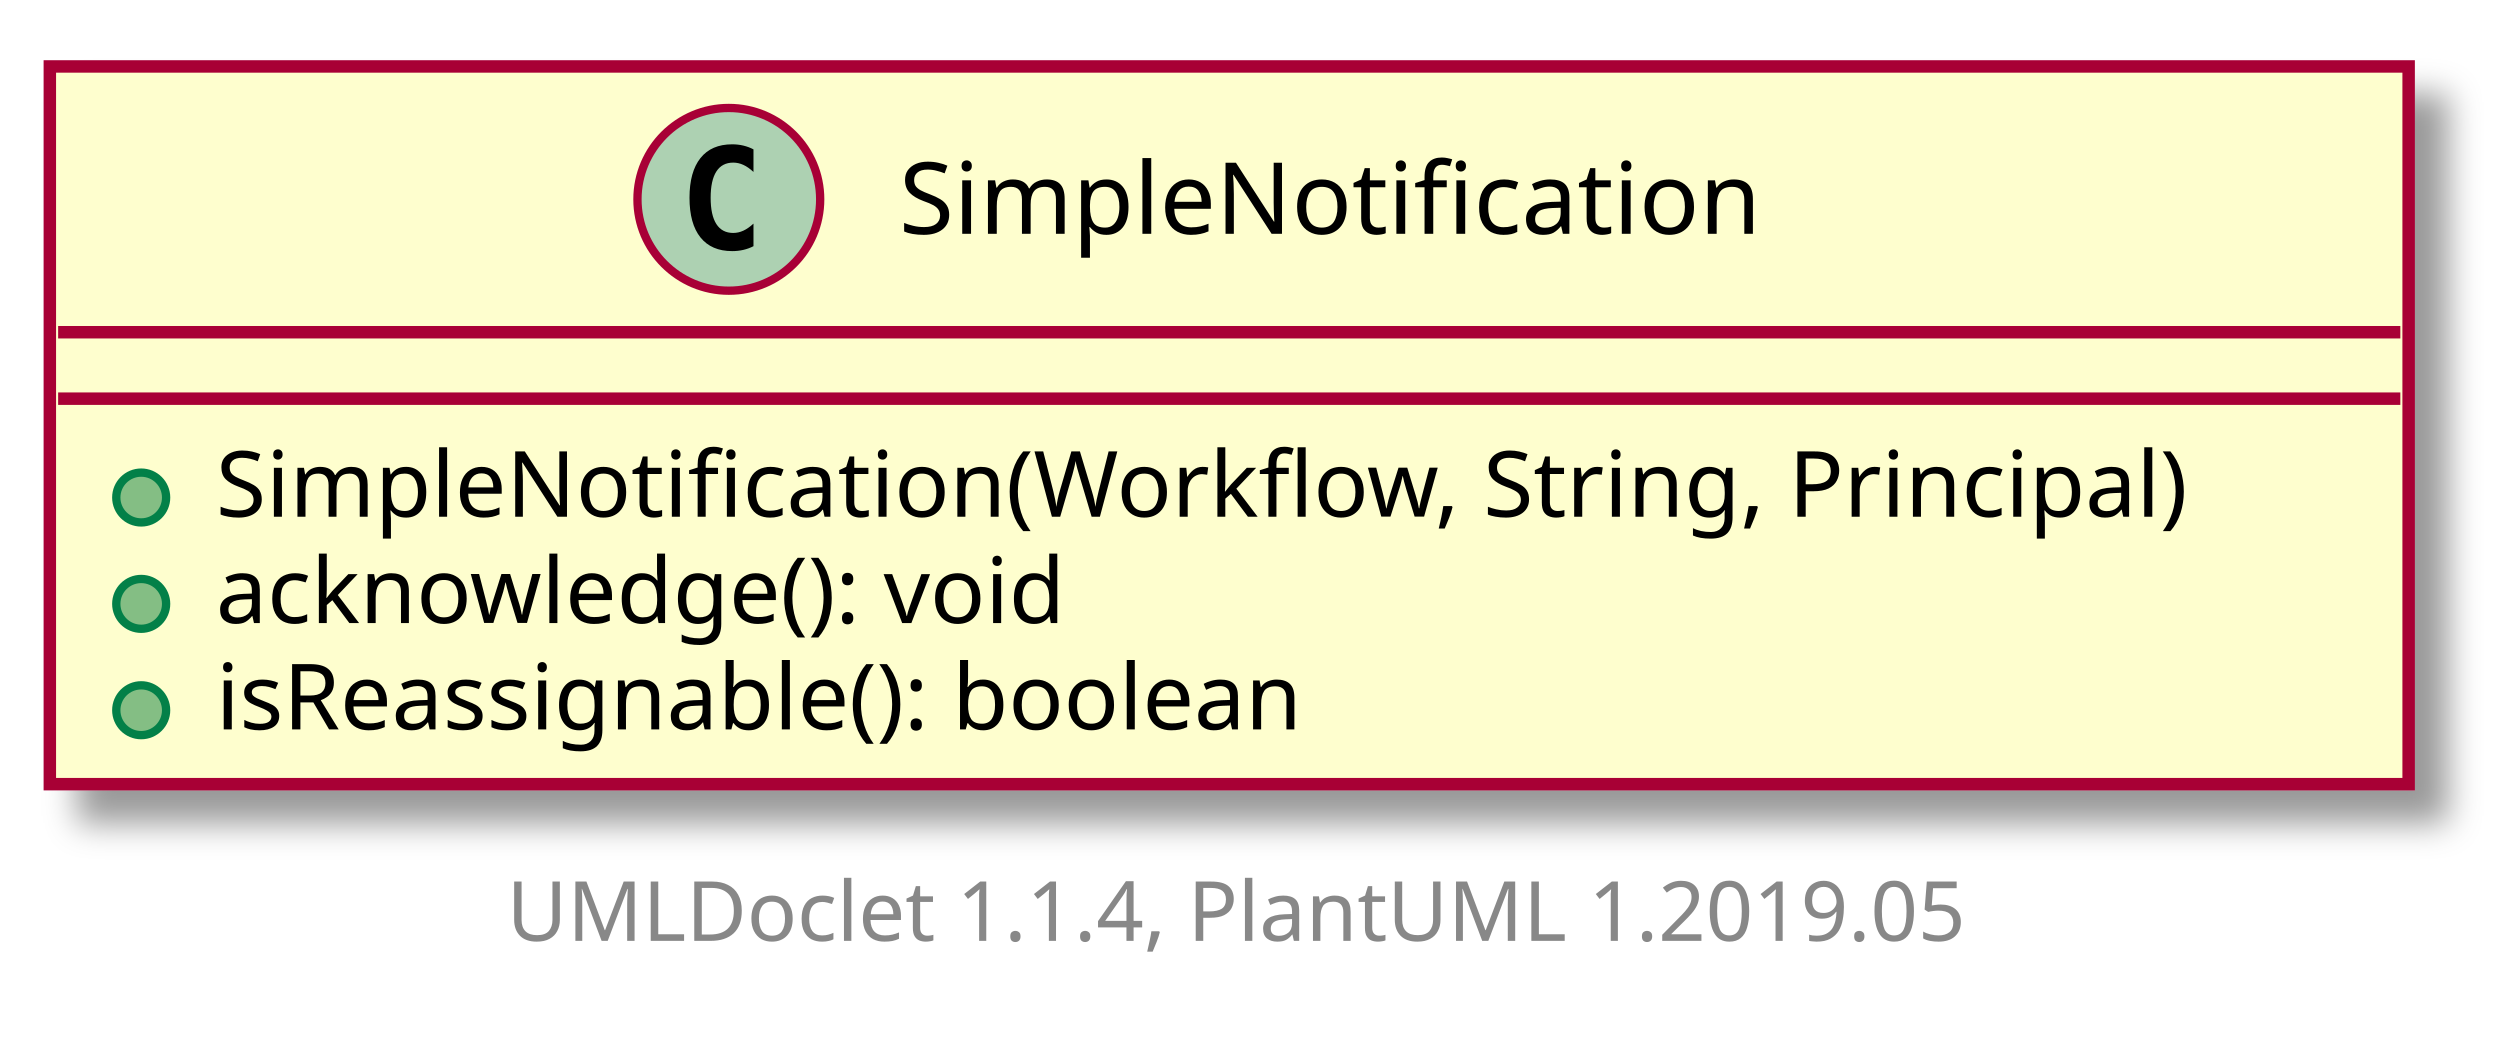
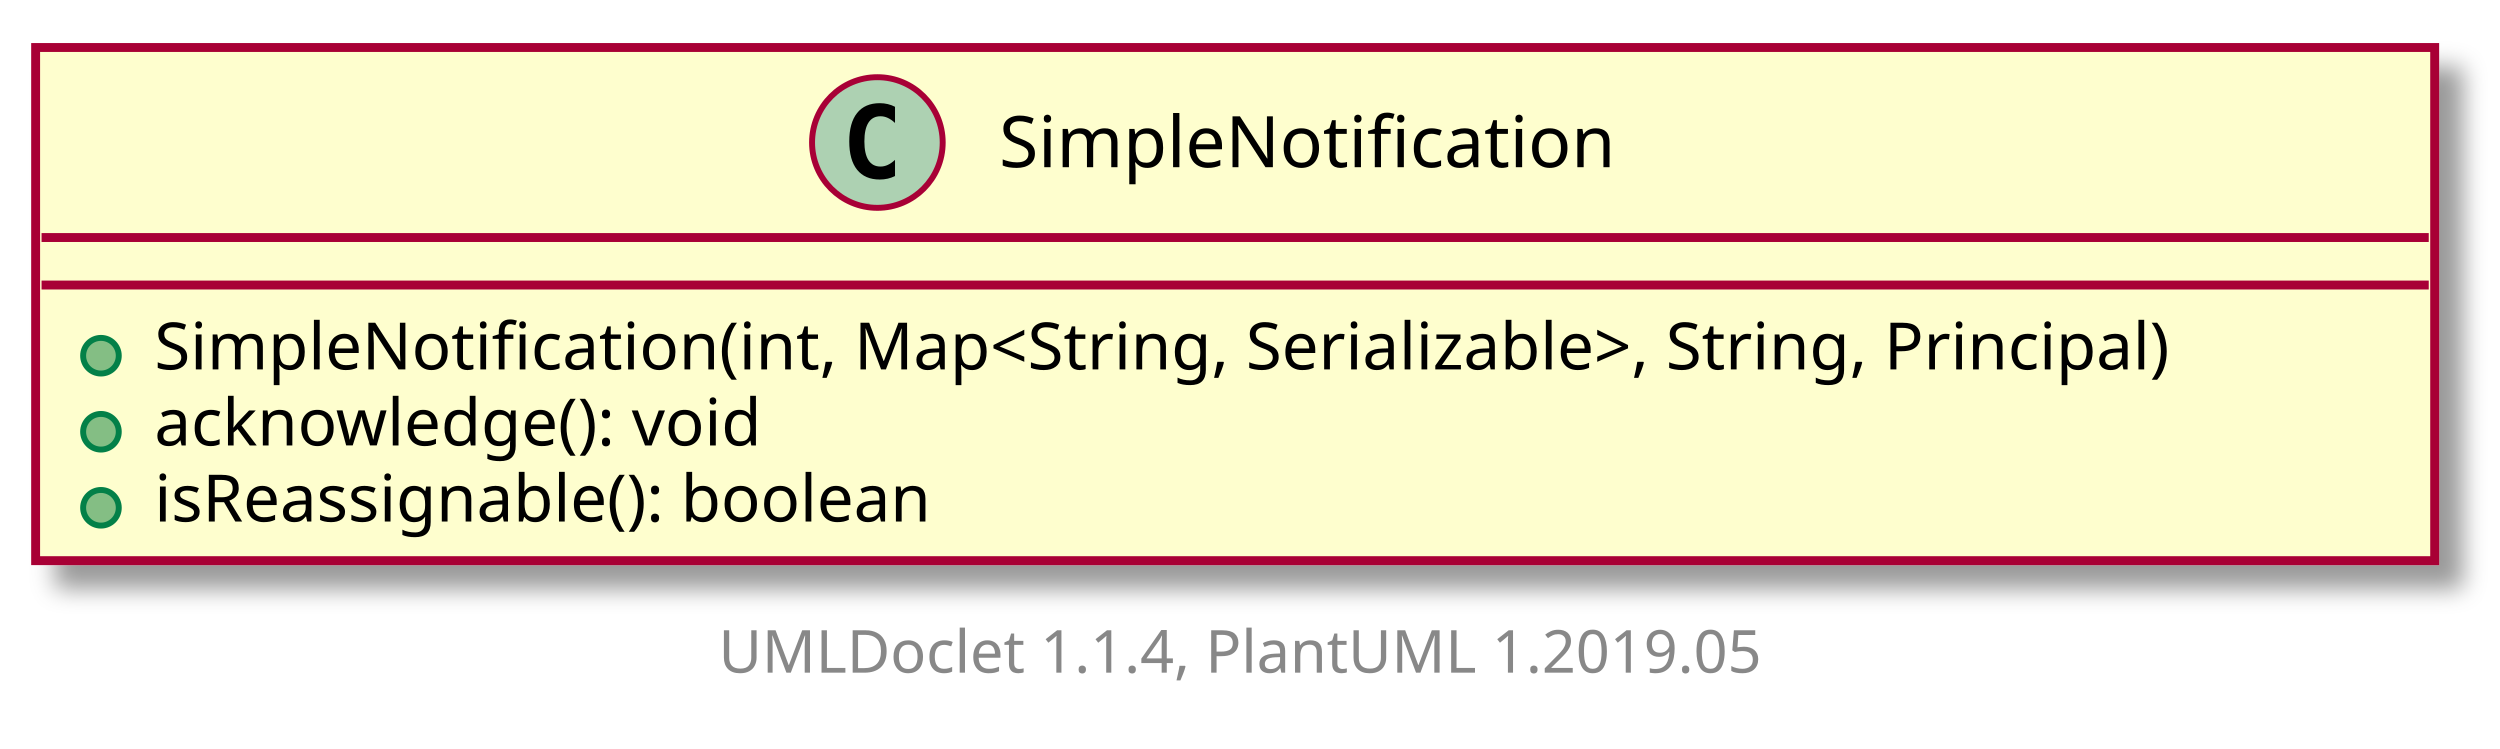
- <svg xmlns="http://www.w3.org/2000/svg" xmlns:xlink="http://www.w3.org/1999/xlink" contentScriptType="application/ecmascript" contentStyleType="text/css" height="126px" preserveAspectRatio="none" style="width:301px;height:126px;" version="1.1" viewBox="0 0 301 126" width="301px" zoomAndPan="magnify">
+ <svg xmlns="http://www.w3.org/2000/svg" xmlns:xlink="http://www.w3.org/1999/xlink" contentScriptType="application/ecmascript" contentStyleType="text/css" height="126px" preserveAspectRatio="none" style="width:421px;height:126px;" version="1.1" viewBox="0 0 421 126" width="421px" zoomAndPan="magnify">
  <defs>
-     <filter height="300%" id="f12ses2616a6ub" width="300%" x="-1" y="-1">
+     <filter height="300%" id="f1k9iomtpwe0ol" width="300%" x="-1" y="-1">
      <feGaussianBlur result="blurOut" stdDeviation="2.0" />
      <feColorMatrix in="blurOut" result="blurOut2" type="matrix" values="0 0 0 0 0 0 0 0 0 0 0 0 0 0 0 0 0 0 .4 0" />
      <feOffset dx="4.0" dy="4.0" in="blurOut2" result="blurOut3" />
      <feBlend in="SourceGraphic" in2="blurOut3" mode="normal" />
    </filter>
  </defs>
  <g>
    <a href="SimpleNotification.html" target="_top" xlink:actuate="onRequest" xlink:show="new" xlink:title="SimpleNotification.html" xlink:type="simple">
-       <rect fill="#FEFECE" filter="url(#f12ses2616a6ub)" height="86.414" id="SimpleNotification" style="stroke: #A80036; stroke-width: 1.5;" width="284" x="6" y="8" />
-       <ellipse cx="87.75" cy="24" fill="#ADD1B2" rx="11" ry="11" style="stroke: #A80036; stroke-width: 1.0;" />
-       <path d="M90.719,29.641 Q90.141,29.938 89.5,30.086 Q88.859,30.234 88.156,30.234 Q85.656,30.234 84.336,28.586 Q83.016,26.938 83.016,23.812 Q83.016,20.688 84.336,19.031 Q85.656,17.375 88.156,17.375 Q88.859,17.375 89.508,17.531 Q90.156,17.688 90.719,17.984 L90.719,20.703 Q90.094,20.125 89.5,19.852 Q88.906,19.578 88.281,19.578 Q86.938,19.578 86.25,20.648 Q85.562,21.719 85.562,23.812 Q85.562,25.906 86.25,26.977 Q86.938,28.047 88.281,28.047 Q88.906,28.047 89.5,27.773 Q90.094,27.5 90.719,26.922 L90.719,29.641 Z " />
-       <text fill="#000000" font-family="sans-serif" font-size="12" lengthAdjust="spacingAndGlyphs" textLength="112" x="108.25" y="28.154">SimpleNotification</text>
-       <line style="stroke: #A80036; stroke-width: 1.5;" x1="7" x2="289" y1="40" y2="40" />
-       <line style="stroke: #A80036; stroke-width: 1.5;" x1="7" x2="289" y1="48" y2="48" />
+       <rect fill="#FEFECE" filter="url(#f1k9iomtpwe0ol)" height="86.414" id="SimpleNotification" style="stroke: #A80036; stroke-width: 1.5;" width="404" x="6" y="8" />
+       <ellipse cx="147.75" cy="24" fill="#ADD1B2" rx="11" ry="11" style="stroke: #A80036; stroke-width: 1.0;" />
+       <path d="M150.719,29.641 Q150.141,29.938 149.5,30.086 Q148.859,30.234 148.156,30.234 Q145.656,30.234 144.336,28.586 Q143.016,26.938 143.016,23.812 Q143.016,20.688 144.336,19.031 Q145.656,17.375 148.156,17.375 Q148.859,17.375 149.508,17.531 Q150.156,17.688 150.719,17.984 L150.719,20.703 Q150.094,20.125 149.5,19.852 Q148.906,19.578 148.281,19.578 Q146.938,19.578 146.25,20.648 Q145.562,21.719 145.562,23.812 Q145.562,25.906 146.25,26.977 Q146.938,28.047 148.281,28.047 Q148.906,28.047 149.5,27.773 Q150.094,27.5 150.719,26.922 L150.719,29.641 Z " />
+       <text fill="#000000" font-family="sans-serif" font-size="12" lengthAdjust="spacingAndGlyphs" textLength="112" x="168.25" y="28.154">SimpleNotification</text>
+       <line style="stroke: #A80036; stroke-width: 1.5;" x1="7" x2="409" y1="40" y2="40" />
+       <line style="stroke: #A80036; stroke-width: 1.5;" x1="7" x2="409" y1="48" y2="48" />
      <ellipse cx="17" cy="59.902" fill="#84BE84" rx="3" ry="3" style="stroke: #038048; stroke-width: 1.0;" />
-       <text fill="#000000" font-family="sans-serif" font-size="11" lengthAdjust="spacingAndGlyphs" textLength="258" x="26" y="62.21">SimpleNotification(Workflow, String, Principal)</text>
+       <text fill="#000000" font-family="sans-serif" font-size="11" lengthAdjust="spacingAndGlyphs" textLength="378" x="26" y="62.21">SimpleNotification(int, Map&lt;String, Serializable&gt;, String, Principal)</text>
      <ellipse cx="17" cy="72.707" fill="#84BE84" rx="3" ry="3" style="stroke: #038048; stroke-width: 1.0;" />
      <text fill="#000000" font-family="sans-serif" font-size="11" lengthAdjust="spacingAndGlyphs" textLength="112" x="26" y="75.015">acknowledge(): void</text>
      <ellipse cx="17" cy="85.512" fill="#84BE84" rx="3" ry="3" style="stroke: #038048; stroke-width: 1.0;" />
      <text fill="#000000" font-family="sans-serif" font-size="11" lengthAdjust="spacingAndGlyphs" textLength="147" x="26" y="87.82">isReassignable(): boolean</text>
    </a>
-     <text fill="#888888" font-family="sans-serif" font-size="10" lengthAdjust="spacingAndGlyphs" textLength="186" x="61" y="113.282">UMLDoclet 1.1.4, PlantUML 1.2019.05</text>
+     <text fill="#888888" font-family="sans-serif" font-size="10" lengthAdjust="spacingAndGlyphs" textLength="186" x="121" y="113.282">UMLDoclet 1.1.4, PlantUML 1.2019.05</text>
  </g>
</svg>
